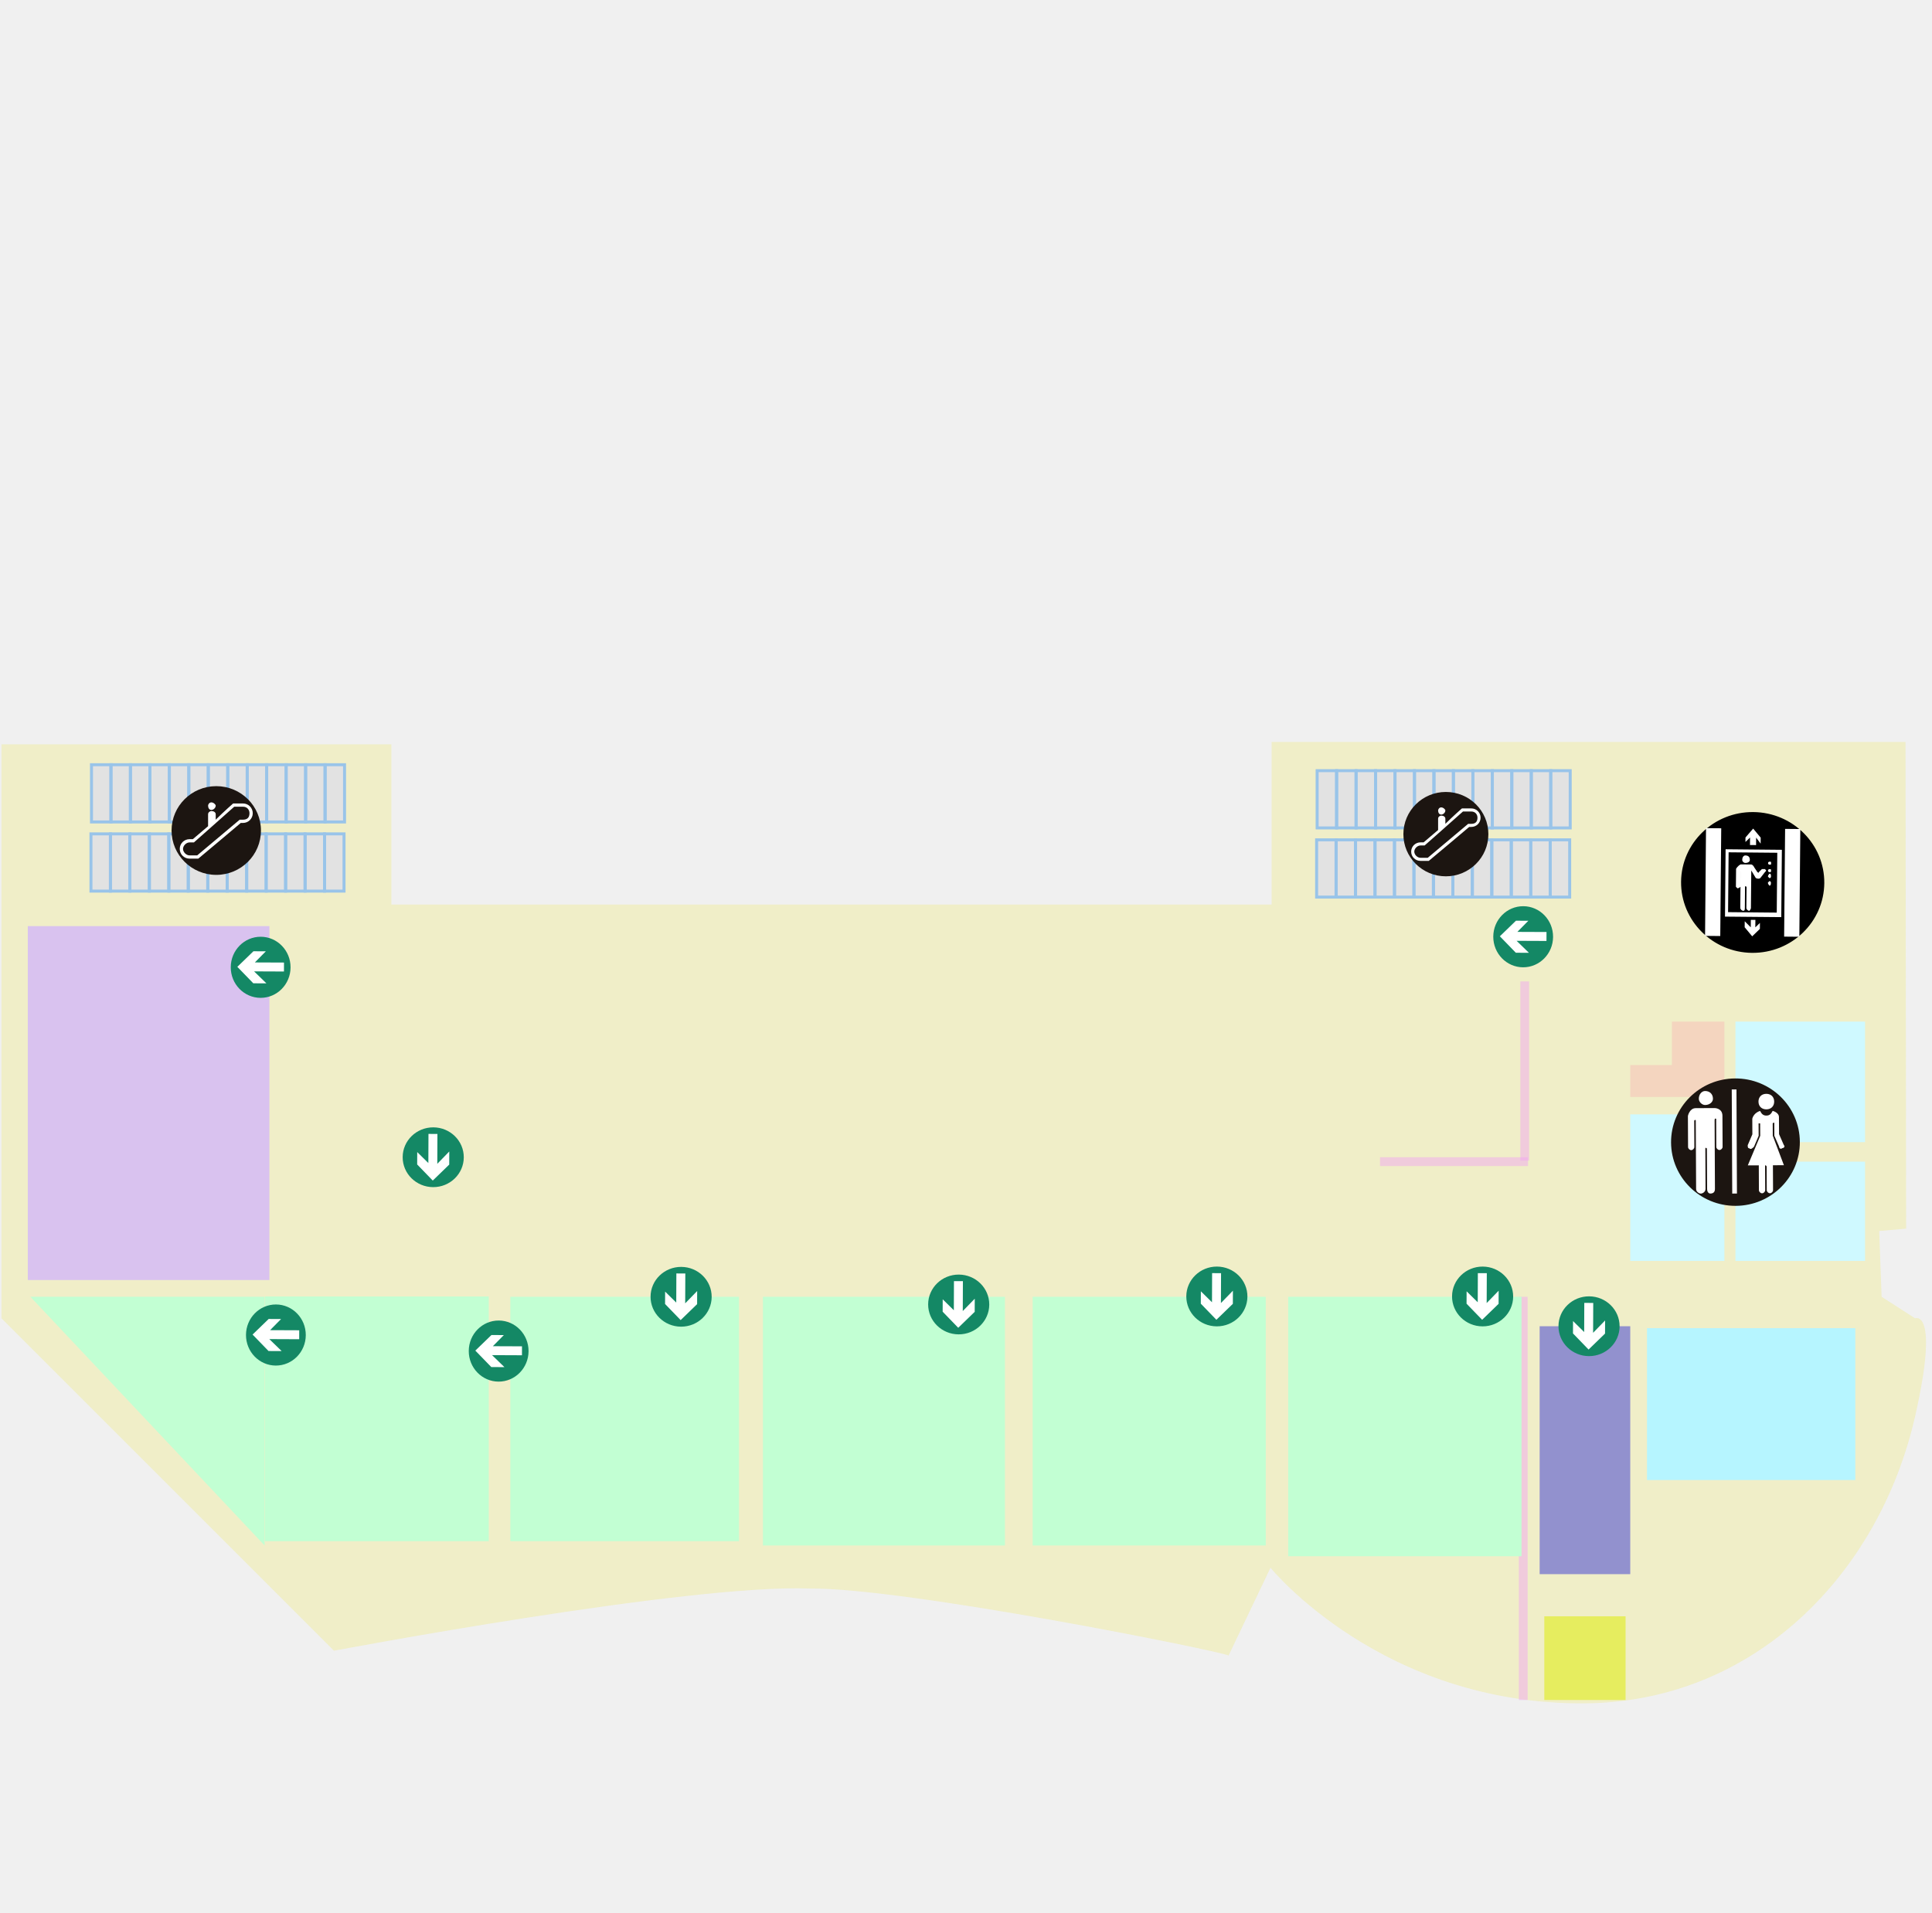
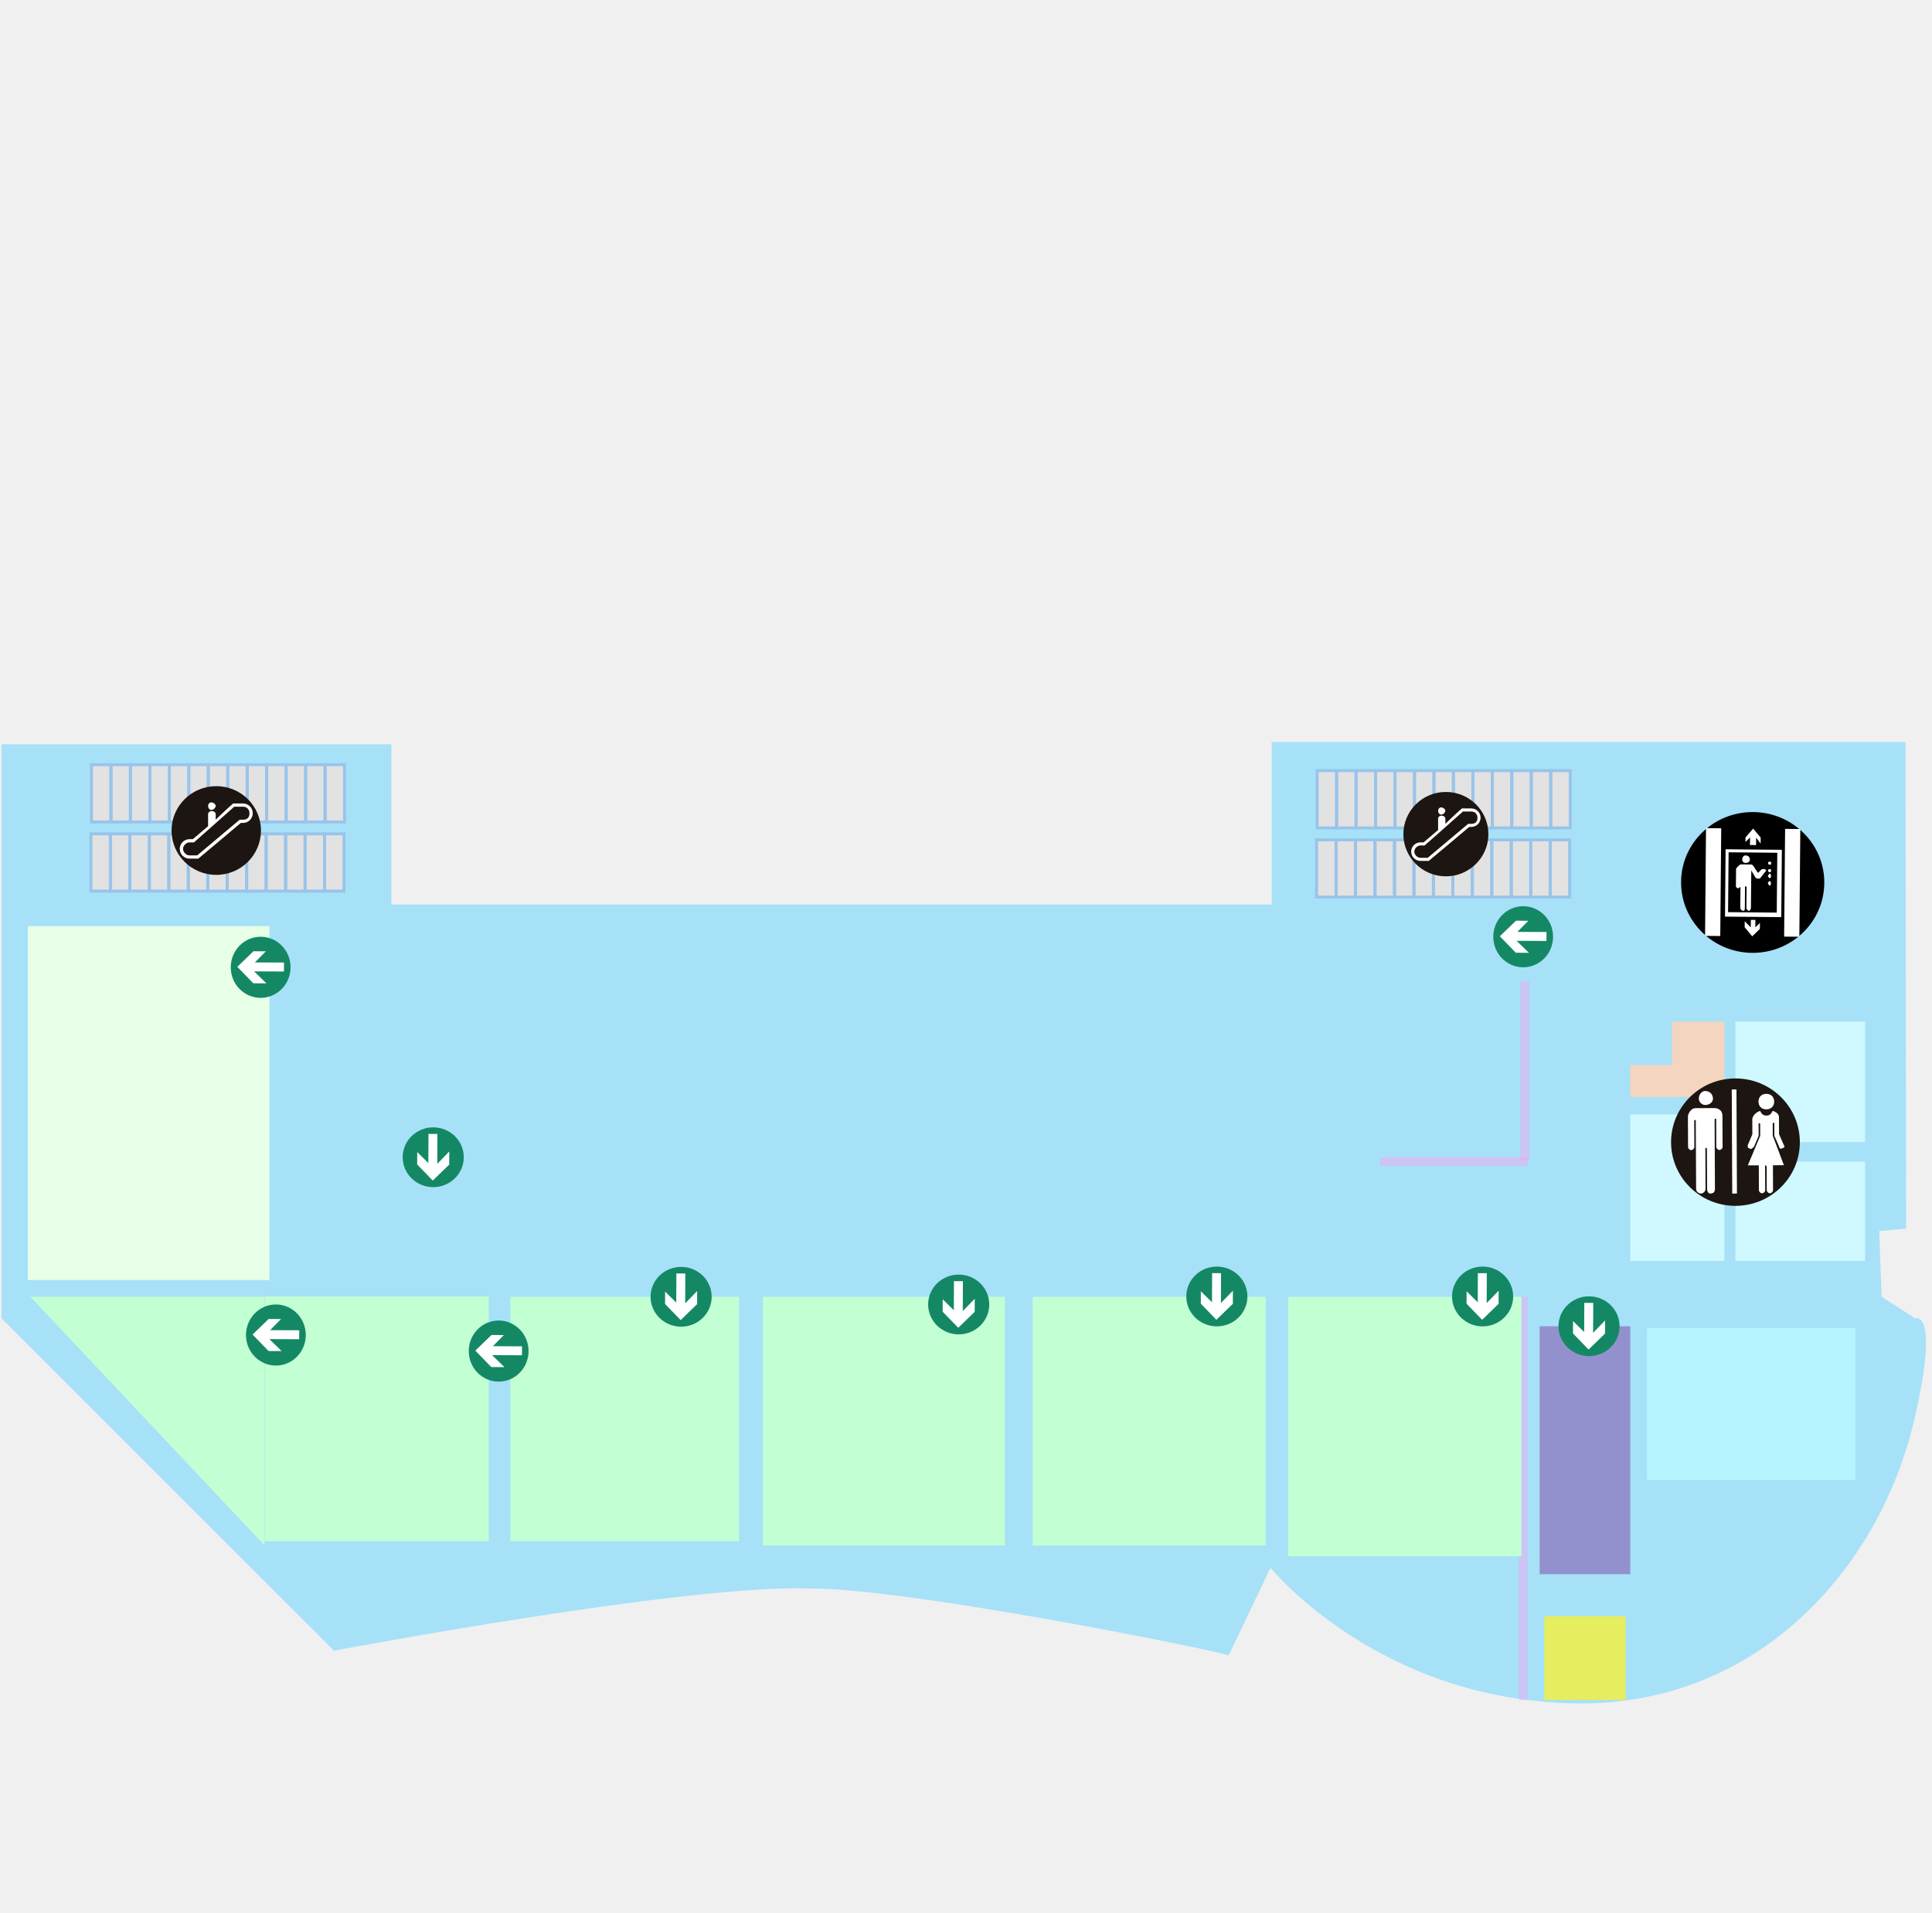
<svg xmlns="http://www.w3.org/2000/svg" version="1.1" id="图层_1" x="0px" y="0px" width="1292.763px" height="1280px" viewBox="0 0 1292.763 1280" enable-background="new 0 0 1292.763 1280" xml:space="preserve">
-   <path opacity="0.7" fill="#EFEDB6" enable-background="new    " d="M1,498.193v384.135l222.478,222.478  c0,0,236.883-44.816,318.512-41.615c63.484-0.622,273.696,41.615,280.098,44.816l28.04-58.751c0,0,74.396,91.866,210.443,90.763  c113.173-0.917,196.869-86.43,220.878-192.067c16.455-72.403,0-65.623,0-65.623l-22.408-14.405l-1.601-44.015l18.006-1.601  l-0.399-325.714H850.898v108.838H261.892V498.193H1z" />
+   <path opacity="0.7" fill="#86DAFB" enable-background="new    " d="M1,498.193v384.135l222.478,222.478  c0,0,236.883-44.816,318.512-41.615c63.484-0.622,273.696,41.615,280.098,44.816l28.04-58.751c0,0,74.396,91.866,210.443,90.763  c113.173-0.917,196.869-86.43,220.878-192.067c16.455-72.403,0-65.623,0-65.623l-22.408-14.405l-1.601-44.015l18.006-1.601  l-0.399-325.714H850.898v108.838H261.892V498.193H1z" />
  <g>
    <g>
      <rect x="61.215" y="511.818" fill="#E2E2E2" width="168.629" height="38.305" />
      <rect x="61.215" y="511.818" fill="none" stroke="#99C4E9" stroke-width="2" stroke-miterlimit="10" width="13.026" height="38.305" />
      <rect x="74.241" y="511.818" fill="none" stroke="#99C4E9" stroke-width="2" stroke-miterlimit="10" width="13.026" height="38.305" />
      <rect x="87.267" y="511.818" fill="none" stroke="#99C4E9" stroke-width="2" stroke-miterlimit="10" width="13.026" height="38.305" />
      <rect x="100.29" y="511.818" fill="none" stroke="#99C4E9" stroke-width="2" stroke-miterlimit="10" width="13.026" height="38.305" />
      <rect x="113.316" y="511.818" fill="none" stroke="#99C4E9" stroke-width="2" stroke-miterlimit="10" width="13.026" height="38.305" />
      <rect x="126.341" y="511.818" fill="none" stroke="#99C4E9" stroke-width="2" stroke-miterlimit="10" width="13.026" height="38.305" />
      <rect x="139.367" y="511.818" fill="none" stroke="#99C4E9" stroke-width="2" stroke-miterlimit="10" width="13.026" height="38.305" />
      <rect x="152.391" y="511.818" fill="none" stroke="#99C4E9" stroke-width="2" stroke-miterlimit="10" width="13.026" height="38.305" />
      <rect x="165.417" y="511.818" fill="none" stroke="#99C4E9" stroke-width="2" stroke-miterlimit="10" width="13.026" height="38.305" />
      <rect x="178.443" y="511.818" fill="none" stroke="#99C4E9" stroke-width="2" stroke-miterlimit="10" width="13.026" height="38.305" />
      <rect x="191.469" y="511.818" fill="none" stroke="#99C4E9" stroke-width="2" stroke-miterlimit="10" width="13.026" height="38.305" />
      <rect x="204.495" y="511.818" fill="none" stroke="#99C4E9" stroke-width="2" stroke-miterlimit="10" width="13.026" height="38.305" />
      <rect x="217.519" y="511.818" fill="none" stroke="#99C4E9" stroke-width="2" stroke-miterlimit="10" width="13.026" height="38.305" />
    </g>
    <g>
      <rect x="60.864" y="558.107" fill="#E2E2E2" width="168.629" height="38.305" />
      <rect x="60.864" y="558.107" fill="none" stroke="#99C4E9" stroke-width="2" stroke-miterlimit="10" width="13.026" height="38.305" />
      <rect x="73.889" y="558.107" fill="none" stroke="#99C4E9" stroke-width="2" stroke-miterlimit="10" width="13.026" height="38.305" />
      <rect x="86.915" y="558.107" fill="none" stroke="#99C4E9" stroke-width="2" stroke-miterlimit="10" width="13.026" height="38.305" />
      <rect x="99.938" y="558.107" fill="none" stroke="#99C4E9" stroke-width="2" stroke-miterlimit="10" width="13.026" height="38.305" />
      <rect x="112.964" y="558.107" fill="none" stroke="#99C4E9" stroke-width="2" stroke-miterlimit="10" width="13.026" height="38.305" />
      <rect x="125.991" y="558.107" fill="none" stroke="#99C4E9" stroke-width="2" stroke-miterlimit="10" width="13.026" height="38.305" />
      <rect x="139.017" y="558.107" fill="none" stroke="#99C4E9" stroke-width="2" stroke-miterlimit="10" width="13.026" height="38.305" />
      <rect x="152.04" y="558.107" fill="none" stroke="#99C4E9" stroke-width="2" stroke-miterlimit="10" width="13.026" height="38.305" />
      <rect x="165.066" y="558.107" fill="none" stroke="#99C4E9" stroke-width="2" stroke-miterlimit="10" width="13.026" height="38.305" />
      <rect x="178.092" y="558.107" fill="none" stroke="#99C4E9" stroke-width="2" stroke-miterlimit="10" width="13.026" height="38.305" />
      <rect x="191.119" y="558.107" fill="none" stroke="#99C4E9" stroke-width="2" stroke-miterlimit="10" width="13.026" height="38.305" />
      <rect x="204.145" y="558.107" fill="none" stroke="#99C4E9" stroke-width="2" stroke-miterlimit="10" width="13.026" height="38.305" />
      <rect x="217.168" y="558.107" fill="none" stroke="#99C4E9" stroke-width="2" stroke-miterlimit="10" width="13.026" height="38.305" />
    </g>
  </g>
-   <rect x="18.606" y="619.836" fill="#D9C2EF" width="161.657" height="236.883" />
+   <rect x="18.606" y="619.836" fill="#E6FFE6" width="161.657" height="236.883" />
  <polygon fill="#C2FFD3" points="20.328,867.923 177.062,867.923 177.062,1034.381 " />
  <rect x="1102.054" y="888.923" fill="#B6F5FF" width="139.388" height="101.65" />
  <g>
    <path d="M1220.689,591.082c-0.239,26.007-21.879,46.904-48.339,46.653c-26.459-0.252-47.719-21.549-47.489-47.573   c0.239-26.014,21.879-46.904,48.338-46.653C1199.658,543.754,1220.93,565.058,1220.689,591.082z" />
    <path fill="#FFFFFF" d="M1177.591,621.714l-5.139,4.955l-5.045-6.066l0.05-4.001l4.034,4.04l0.045-4.994l3.053,0.028l-0.05,4.999   l3.086-2.974L1177.591,621.714z M1167.955,560.526l5.144-5.959l5.032,6.059l-0.033,4.006l-3.014-4.034l-0.039,4.999l-4.079-0.028   l0.045-5.011l-3.079,2.969L1167.955,560.526z M1164.606,593.548c0,0-1.031,0.988-2.048,0.976l-1.01-1.016l0.112-12.014   c0,0,1.044-1.992,3.086-2.974l7.131,0.073c0,0,1.01,0.011,2.014,2.026l2.003,3.014c0,0,0.998,1.021,1.021,0.018l2.048-1.98   c1.016,0.005,2.037,0.018,2.037,0.018c1.005,1.016,1.005,1.016-0.023,1.998l-3.086,3.977c0,0-1.021,0.988-3.052-0.028l-3.001-5.04   l-0.235,25.037c-0.005,1.003-1.037,1.992-1.037,1.992c-1.016-0.005-2.031-1.021-2.014-2.021l0.128-14.021   c0,0-1.01-1.005-1.021-0.005l-0.122,14.016c-0.018,1.005-0.018,2.016-1.037,1.993c-1.021-0.011-2.031-1.016-2.021-2.021   l0.234-25.031c0,0,0,0-0.018,0.993L1164.606,593.548z M1184.983,590.736c-0.005,1.005-0.018,1.998-1.032,1.993   c0,0-1.005-1.01-0.993-2.016l1.021-0.993C1185.001,589.73,1184.983,590.736,1184.983,590.736L1184.983,590.736z M1185.022,586.73   c0,0-0.005,1.003-1.032,0.988l-0.998-1.01c0.005-1,1.032-1.993,1.032-1.993C1185.04,584.727,1185.029,585.73,1185.022,586.73   L1185.022,586.73z M1185.063,582.729c-0.018,0.993-0.018,0.993-1.027,0.981c0,0-1.016,0-1.005-1.01   c0.011-0.998,1.022-0.998,1.022-0.998C1185.068,581.719,1185.068,581.719,1185.063,582.729L1185.063,582.729z M1185.107,577.717   c0,1.005,0,1.005-1.032,0.993c0,0-1.01-0.018-1.005-1.016s1.027-0.988,1.027-0.988   C1185.118,576.725,1185.118,576.725,1185.107,577.717L1185.107,577.717z M1170.867,575.575c0,1.005-1.031,1.998-3.063,1.98   c-1.016-0.011-2.031-1.027-2.019-2.026c0.018-2.003,1.049-2.996,2.071-2.986C1169.886,572.563,1170.9,573.578,1170.867,575.575   L1170.867,575.575z M1190.28,568.751l-35.628-0.341l-0.402,45.075l37.654,0.339l0.407-45.057L1190.28,568.751z M1189.241,570.744   c-0.018,3.008-0.341,38.06-0.363,40.058c-3.058-0.039-29.512-0.279-32.576-0.312c0.023-1.998,0.346-37.05,0.369-40.053   C1159.718,570.476,1186.189,570.715,1189.241,570.744L1189.241,570.744z M1203.994,626.96l-10.171-0.094l0.648-72.092l10.178,0.089   L1203.994,626.96z M1151.082,626.47l-10.171-0.094l0.641-72.097l10.177,0.083L1151.082,626.47z" />
  </g>
  <g>
    <rect x="1161.246" y="683.754" fill="#CFF9FF" width="86.721" height="80.672" />
    <rect x="1161.246" y="777.477" fill="#CFF9FF" width="86.721" height="66.436" />
    <rect x="1090.855" y="745.842" fill="#CFF9FF" width="62.994" height="98.073" />
    <polygon fill="#F4D5BF" points="1118.735,683.754 1118.735,712.821 1090.855,712.821 1090.855,734.174 1153.849,734.174    1153.849,721.124 1153.849,712.821 1153.849,683.754  " />
    <g>
      <path fill="#1C1511" d="M1204.334,764.211c0.116,23.548-19.073,42.733-42.872,42.853c-23.795,0.116-43.18-18.883-43.301-42.426    c-0.11-23.548,19.084-42.727,42.884-42.848C1184.836,721.664,1204.218,740.663,1204.334,764.211z" />
      <g>
        <path fill="#FFFFFF" d="M1187.163,737.26c0.012,3.12-2.078,5.208-5.228,5.224c-3.151,0.01-5.259-2.053-5.28-5.174     c-0.015-3.12,2.078-5.21,5.228-5.224C1185.028,732.072,1187.142,734.14,1187.163,737.26L1187.163,737.26z" />
        <path fill="#FFFFFF" d="M1133.734,767.678c0.011,1.042-1.037,2.089-2.088,2.094c-1.047,0-2.109-1.037-2.109-2.073l-0.102-20.794     c0,0,1.028-5.205,5.224-5.229l12.612-0.061c0,0,5.244-0.025,5.268,5.174l0.106,20.801c0,1.042-1.042,2.078-2.094,2.088     c-1.052,0.005-2.104-1.032-2.114-2.068l-0.09-18.718c0,0-1.057-1.042-1.042,1.047l0.216,45.757     c0.015,2.073-1.021,3.115-3.13,3.135c-1.045,0-2.107-1.037-2.114-3.115l-0.131-27.036c0,0-1.057-1.042-1.052,0l0.128,27.041     c0.015,2.078-2.083,3.132-3.135,3.135c-1.042,0.005-3.151-1.032-3.166-3.105l-0.223-45.752c0,0-0.005-1.042-1.047,0.005     L1133.734,767.678z" />
        <path fill="#FFFFFF" d="M1190.352,747.638l0.07,11.445l3.181,7.261c1.057,1.037,0.011,2.083-1.037,2.089     c-1.052,1.042-2.104,0.01-2.112-1.032l-3.186-7.261l-0.03-8.318c-0.015-1.047-1.062,0-1.062,0l0.046,8.318l7.448,19.719     l-7.351,0.036l0.085,16.648c0.005,1.037-1.042,2.083-2.094,2.083c-1.047,0.01-2.104-1.021-2.109-2.063l-0.075-15.601     c-0.011-1.032-1.057-1.032-1.057-1.032l0.075,16.633c0.011,1.042-1.031,2.089-2.088,2.094c-1.052,0.01-2.109-1.032-2.109-2.07     l-0.08-16.638l-7.358,0.031l8.313-19.794l-0.049-8.318h-1.047l0.046,8.318l-3.115,7.297c-1.047,1.047-2.094,2.089-3.151,1.062     c-1.047,0.005-1.057-1.042-1.057-2.083l3.115-7.287l-0.051-10.403c1.032-4.167,5.224-5.224,5.224-5.224     c1.057,2.073,2.119,3.11,4.218,3.101c2.099-0.01,3.14-1.062,4.189-3.146C1186.14,743.5,1190.344,744.518,1190.352,747.638     L1190.352,747.638z" />
        <path fill="#FFFFFF" d="M1146.192,735.378c0.011,2.083-2.089,4.171-5.239,4.192c-2.099,0.011-4.207-2.063-4.218-4.151     c-0.02-3.105,2.068-5.205,4.171-5.219C1144.057,730.19,1146.171,732.253,1146.192,735.378L1146.192,735.378z" />
        <rect x="1158.918" y="729.143" transform="matrix(1 -0.0047 0.0047 1 -3.5779 5.4627)" fill="#FFFFFF" width="3.156" height="69.685" />
      </g>
    </g>
  </g>
  <g>
    <g>
      <rect x="881.343" y="515.81" fill="#E2E2E2" width="168.629" height="38.305" />
      <rect x="881.343" y="515.81" fill="none" stroke="#99C4E9" stroke-width="2" stroke-miterlimit="10" width="13.026" height="38.305" />
      <rect x="894.369" y="515.81" fill="none" stroke="#99C4E9" stroke-width="2" stroke-miterlimit="10" width="13.026" height="38.305" />
      <rect x="907.395" y="515.81" fill="none" stroke="#99C4E9" stroke-width="2" stroke-miterlimit="10" width="13.026" height="38.305" />
      <rect x="920.419" y="515.81" fill="none" stroke="#99C4E9" stroke-width="2" stroke-miterlimit="10" width="13.026" height="38.305" />
      <rect x="933.445" y="515.81" fill="none" stroke="#99C4E9" stroke-width="2" stroke-miterlimit="10" width="13.026" height="38.305" />
      <rect x="946.47" y="515.81" fill="none" stroke="#99C4E9" stroke-width="2" stroke-miterlimit="10" width="13.026" height="38.305" />
      <rect x="959.496" y="515.81" fill="none" stroke="#99C4E9" stroke-width="2" stroke-miterlimit="10" width="13.026" height="38.305" />
      <rect x="972.519" y="515.81" fill="none" stroke="#99C4E9" stroke-width="2" stroke-miterlimit="10" width="13.026" height="38.305" />
      <rect x="985.545" y="515.81" fill="none" stroke="#99C4E9" stroke-width="2" stroke-miterlimit="10" width="13.026" height="38.305" />
      <rect x="998.572" y="515.81" fill="none" stroke="#99C4E9" stroke-width="2" stroke-miterlimit="10" width="13.026" height="38.305" />
      <rect x="1011.598" y="515.81" fill="none" stroke="#99C4E9" stroke-width="2" stroke-miterlimit="10" width="13.026" height="38.305" />
      <rect x="1024.624" y="515.81" fill="none" stroke="#99C4E9" stroke-width="2" stroke-miterlimit="10" width="13.026" height="38.305" />
      <rect x="1037.647" y="515.81" fill="none" stroke="#99C4E9" stroke-width="2" stroke-miterlimit="10" width="13.026" height="38.305" />
    </g>
    <g>
      <rect x="880.992" y="562.099" fill="#E2E2E2" width="168.629" height="38.305" />
      <rect x="880.992" y="562.099" fill="none" stroke="#99C4E9" stroke-width="2" stroke-miterlimit="10" width="13.026" height="38.305" />
      <rect x="894.017" y="562.099" fill="none" stroke="#99C4E9" stroke-width="2" stroke-miterlimit="10" width="13.026" height="38.305" />
      <rect x="907.043" y="562.099" fill="none" stroke="#99C4E9" stroke-width="2" stroke-miterlimit="10" width="13.026" height="38.305" />
      <rect x="920.067" y="562.099" fill="none" stroke="#99C4E9" stroke-width="2" stroke-miterlimit="10" width="13.026" height="38.305" />
      <rect x="933.093" y="562.099" fill="none" stroke="#99C4E9" stroke-width="2" stroke-miterlimit="10" width="13.026" height="38.305" />
      <rect x="946.119" y="562.099" fill="none" stroke="#99C4E9" stroke-width="2" stroke-miterlimit="10" width="13.026" height="38.305" />
      <rect x="959.145" y="562.099" fill="none" stroke="#99C4E9" stroke-width="2" stroke-miterlimit="10" width="13.026" height="38.305" />
      <rect x="972.169" y="562.099" fill="none" stroke="#99C4E9" stroke-width="2" stroke-miterlimit="10" width="13.026" height="38.305" />
      <rect x="985.195" y="562.099" fill="none" stroke="#99C4E9" stroke-width="2" stroke-miterlimit="10" width="13.026" height="38.305" />
      <rect x="998.221" y="562.099" fill="none" stroke="#99C4E9" stroke-width="2" stroke-miterlimit="10" width="13.026" height="38.305" />
      <rect x="1011.247" y="562.099" fill="none" stroke="#99C4E9" stroke-width="2" stroke-miterlimit="10" width="13.026" height="38.305" />
      <rect x="1024.273" y="562.099" fill="none" stroke="#99C4E9" stroke-width="2" stroke-miterlimit="10" width="13.026" height="38.305" />
      <rect x="1037.297" y="562.099" fill="none" stroke="#99C4E9" stroke-width="2" stroke-miterlimit="10" width="13.026" height="38.305" />
    </g>
  </g>
  <g>
    <path fill="#1C1511" d="M995.918,558.284c0,15.59-12.731,28.228-28.435,28.228c-15.703,0-28.434-12.639-28.434-28.228   c0-15.595,12.731-28.238,28.434-28.238C983.187,530.047,995.918,542.689,995.918,558.284z" />
    <path fill="#FFFFFF" d="M978.228,541.064L978.228,541.064c0,0-5.546,4.821-11.092,10.331v-3.446c0-1.376-1.384-2.063-2.773-2.063   c-0.692,0-2.078,0.689-2.078,2.063v7.575c-4.852,4.132-9.705,8.264-9.705,8.264c-0.692,0-2.08,0-2.08,0   c-3.462,0-6.239,2.754-6.239,6.203c0,3.44,2.776,6.194,6.239,6.194h5.546c0,0,26.341-22.036,27.036-22.723c0.689,0,1.386,0,1.386,0   c3.466,0,6.239-2.754,6.239-6.2c0-3.44-2.773-6.197-6.239-6.197L978.228,541.064L978.228,541.064z M984.468,543.129   c2.77,0,4.159,2.063,4.159,4.132c0,2.756-1.388,4.136-4.159,4.136h-2.08l-27.034,22.723c-0.692,0-4.854,0-4.854,0   c-2.08,0-4.159-2.063-4.159-4.128c0-2.063,2.078-4.136,4.159-4.136h2.773c0,0,24.956-22.035,25.649-22.728   C979.617,543.129,984.468,543.129,984.468,543.129L984.468,543.129z M967.136,542.439c0,1.382-1.384,2.754-2.773,2.754   c-1.382,0-2.078-1.371-2.078-2.754c0-0.689,0.696-2.063,2.078-2.063C965.75,540.374,967.136,541.749,967.136,542.439   L967.136,542.439z" />
  </g>
  <g>
    <path fill="#1C1511" d="M174.608,555.859c0,16.395-13.389,29.686-29.904,29.686s-29.903-13.291-29.903-29.686   c0-16.401,13.389-29.697,29.903-29.697C161.22,526.163,174.608,539.458,174.608,555.859z" />
    <path fill="#FFFFFF" d="M156.003,537.75L156.003,537.75c0,0-5.832,5.07-11.665,10.865v-3.624c0-1.447-1.456-2.17-2.917-2.17   c-0.728,0-2.185,0.724-2.185,2.17v7.967c-5.102,4.345-10.207,8.691-10.207,8.691c-0.728,0-2.188,0-2.188,0   c-3.641,0-6.561,2.896-6.561,6.524c0,3.617,2.919,6.513,6.561,6.513h5.832c0,0,27.702-23.174,28.432-23.897   c0.724,0,1.458,0,1.458,0c3.645,0,6.561-2.896,6.561-6.52c0-3.617-2.917-6.517-6.561-6.517L156.003,537.75L156.003,537.75z    M162.565,539.92c2.913,0,4.373,2.17,4.373,4.345c0,2.899-1.46,4.349-4.373,4.349h-2.188l-28.43,23.897c-0.728,0-5.104,0-5.104,0   c-2.188,0-4.373-2.17-4.373-4.342c0-2.17,2.185-4.349,4.373-4.349h2.917c0,0,26.246-23.173,26.974-23.902   C157.465,539.92,162.565,539.92,162.565,539.92L162.565,539.92z M144.339,539.196c0,1.453-1.456,2.896-2.917,2.896   c-1.453,0-2.185-1.442-2.185-2.896c0-0.724,0.732-2.17,2.185-2.17C142.882,537.024,144.339,538.47,144.339,539.196L144.339,539.196   z" />
  </g>
  <g>
    <path fill="#148865" d="M289.966,754.527c11.292,0.049,20.41,9.041,20.365,20.092c-0.051,11.045-9.241,19.967-20.527,19.918   c-11.292-0.047-20.41-9.041-20.365-20.09C269.485,763.398,278.676,754.481,289.966,754.527z" />
    <path fill="#FFFFFF" d="M286.708,758.915l-0.079,19.501l-7.448-7.344l-0.035,8.291l10.427,10.773l11.016-10.683l0.037-8.78   l-8.017,8.26l0.086-19.995L286.708,758.915z" />
  </g>
  <rect x="1016.314" y="867.923" opacity="0.5" fill="#EFA8EF" enable-background="new    " width="5.89" height="269.86" />
  <rect x="1033.35" y="1081.783" fill="#E6ED5F" width="54.381" height="56" />
  <g>
    <path fill="#148865" d="M194.418,647.488c-0.049,11.292-9.041,20.41-20.092,20.365c-11.045-0.051-19.967-9.241-19.918-20.527   c0.047-11.292,9.041-20.41,20.09-20.365C185.547,627.007,194.465,636.198,194.418,647.488z" />
    <path fill="#FFFFFF" d="M190.031,644.229l-19.501-0.079l7.344-7.448l-8.291-0.035l-10.773,10.427l10.683,11.016l8.78,0.037   l-8.26-8.017l19.995,0.086L190.031,644.229z" />
  </g>
  <g>
    <path fill="#148865" d="M1039.209,627.041c-0.049,11.292-9.041,20.41-20.092,20.365c-11.045-0.051-19.967-9.241-19.918-20.527   c0.047-11.292,9.041-20.41,20.09-20.365C1030.338,606.56,1039.255,615.751,1039.209,627.041z" />
    <path fill="#FFFFFF" d="M1034.821,623.783l-19.501-0.079l7.344-7.448l-8.291-0.035l-10.773,10.427l10.683,11.016l8.78,0.037   l-8.26-8.017l19.995,0.086L1034.821,623.783z" />
  </g>
  <rect x="177.263" y="867.719" fill="#C2FFD3" width="149.787" height="163.781" />
  <rect x="341.487" y="867.923" fill="#C2FFD3" width="153.004" height="163.577" />
  <rect x="861.961" y="867.923" fill="#C2FFD3" width="156.15" height="173.647" />
  <rect x="1017.314" y="656.842" opacity="0.5" fill="#EFA8EF" enable-background="new    " width="5.89" height="119.941" />
  <rect x="923.421" y="774.532" opacity="0.5" fill="#EFA8EF" enable-background="new    " width="99.045" height="5.89" />
  <g>
    <path fill="#148865" d="M204.61,893.599c-0.049,11.292-9.041,20.41-20.092,20.365c-11.045-0.051-19.967-9.241-19.918-20.527   c0.047-11.292,9.041-20.41,20.09-20.365C195.739,873.118,204.656,882.309,204.61,893.599z" />
    <path fill="#FFFFFF" d="M200.222,890.341l-19.501-0.079l7.344-7.448l-8.291-0.035l-10.773,10.427l10.683,11.016l8.78,0.037   l-8.26-8.017l19.995,0.086L200.222,890.341z" />
  </g>
  <g>
    <path fill="#148865" d="M353.672,904.34c-0.049,11.292-9.041,20.41-20.092,20.365c-11.045-0.051-19.967-9.241-19.918-20.527   c0.047-11.292,9.041-20.41,20.09-20.365C344.801,883.859,353.718,893.05,353.672,904.34z" />
    <path fill="#FFFFFF" d="M349.284,901.082l-19.501-0.079l7.344-7.448l-8.291-0.035l-10.773,10.427l10.683,11.016l8.78,0.037   l-8.26-8.017l19.995,0.086L349.284,901.082z" />
  </g>
  <rect x="510.491" y="867.923" fill="#C2FFD3" width="161.946" height="166.458" />
  <rect x="690.987" y="867.923" fill="#C2FFD3" width="155.974" height="166.458" />
  <g>
    <path fill="#148865" d="M992.139,847.714c11.292,0.049,20.41,9.041,20.365,20.092c-0.051,11.045-9.241,19.967-20.527,19.918   c-11.292-0.047-20.41-9.041-20.365-20.09C971.658,856.585,980.849,847.668,992.139,847.714z" />
    <path fill="#FFFFFF" d="M988.881,852.102l-0.079,19.501l-7.448-7.344l-0.035,8.291l10.427,10.773l11.016-10.683l0.037-8.78   l-8.017,8.26l0.086-19.995L988.881,852.102z" />
  </g>
  <g>
    <path fill="#148865" d="M814.32,847.708c11.292,0.049,20.41,9.041,20.365,20.092c-0.051,11.045-9.241,19.967-20.527,19.918   c-11.292-0.047-20.41-9.041-20.365-20.09C793.839,856.578,803.03,847.661,814.32,847.708z" />
    <path fill="#FFFFFF" d="M811.062,852.096l-0.079,19.501l-7.448-7.344l-0.035,8.291l10.427,10.773l11.016-10.683l0.037-8.78   l-8.017,8.26l0.086-19.995L811.062,852.096z" />
  </g>
  <g>
    <path fill="#148865" d="M641.581,853.067c11.292,0.049,20.41,9.041,20.365,20.092c-0.051,11.045-9.241,19.967-20.527,19.918   c-11.292-0.047-20.41-9.041-20.365-20.09C621.1,861.938,630.291,853.021,641.581,853.067z" />
    <path fill="#FFFFFF" d="M638.323,857.455l-0.079,19.501l-7.448-7.344l-0.035,8.291l10.427,10.773l11.016-10.683l0.037-8.78   l-8.017,8.26l0.086-19.995L638.323,857.455z" />
  </g>
  <g>
    <path fill="#148865" d="M455.838,847.918c11.292,0.049,20.41,9.041,20.365,20.092c-0.051,11.045-9.241,19.967-20.527,19.918   c-11.292-0.047-20.41-9.041-20.365-20.09C435.357,856.789,444.548,847.872,455.838,847.918z" />
    <path fill="#FFFFFF" d="M452.58,852.306l-0.079,19.501l-7.448-7.344l-0.035,8.291l10.427,10.773l11.016-10.683l0.037-8.78   l-8.017,8.26l0.086-19.995L452.58,852.306z" />
  </g>
  <rect x="1030.227" y="887.633" fill="#9291CE" width="60.628" height="165.937" />
  <g>
    <path fill="#148865" d="M1063.358,867.628c11.292,0.049,20.41,9.041,20.365,20.092c-0.051,11.045-9.241,19.967-20.527,19.918   c-11.292-0.047-20.41-9.041-20.365-20.09C1042.877,876.499,1052.068,867.582,1063.358,867.628z" />
    <path fill="#FFFFFF" d="M1060.1,872.016l-0.079,19.501l-7.448-7.344l-0.035,8.291l10.427,10.773l11.016-10.683l0.037-8.78   l-8.017,8.26l0.086-19.995L1060.1,872.016z" />
  </g>
</svg>
